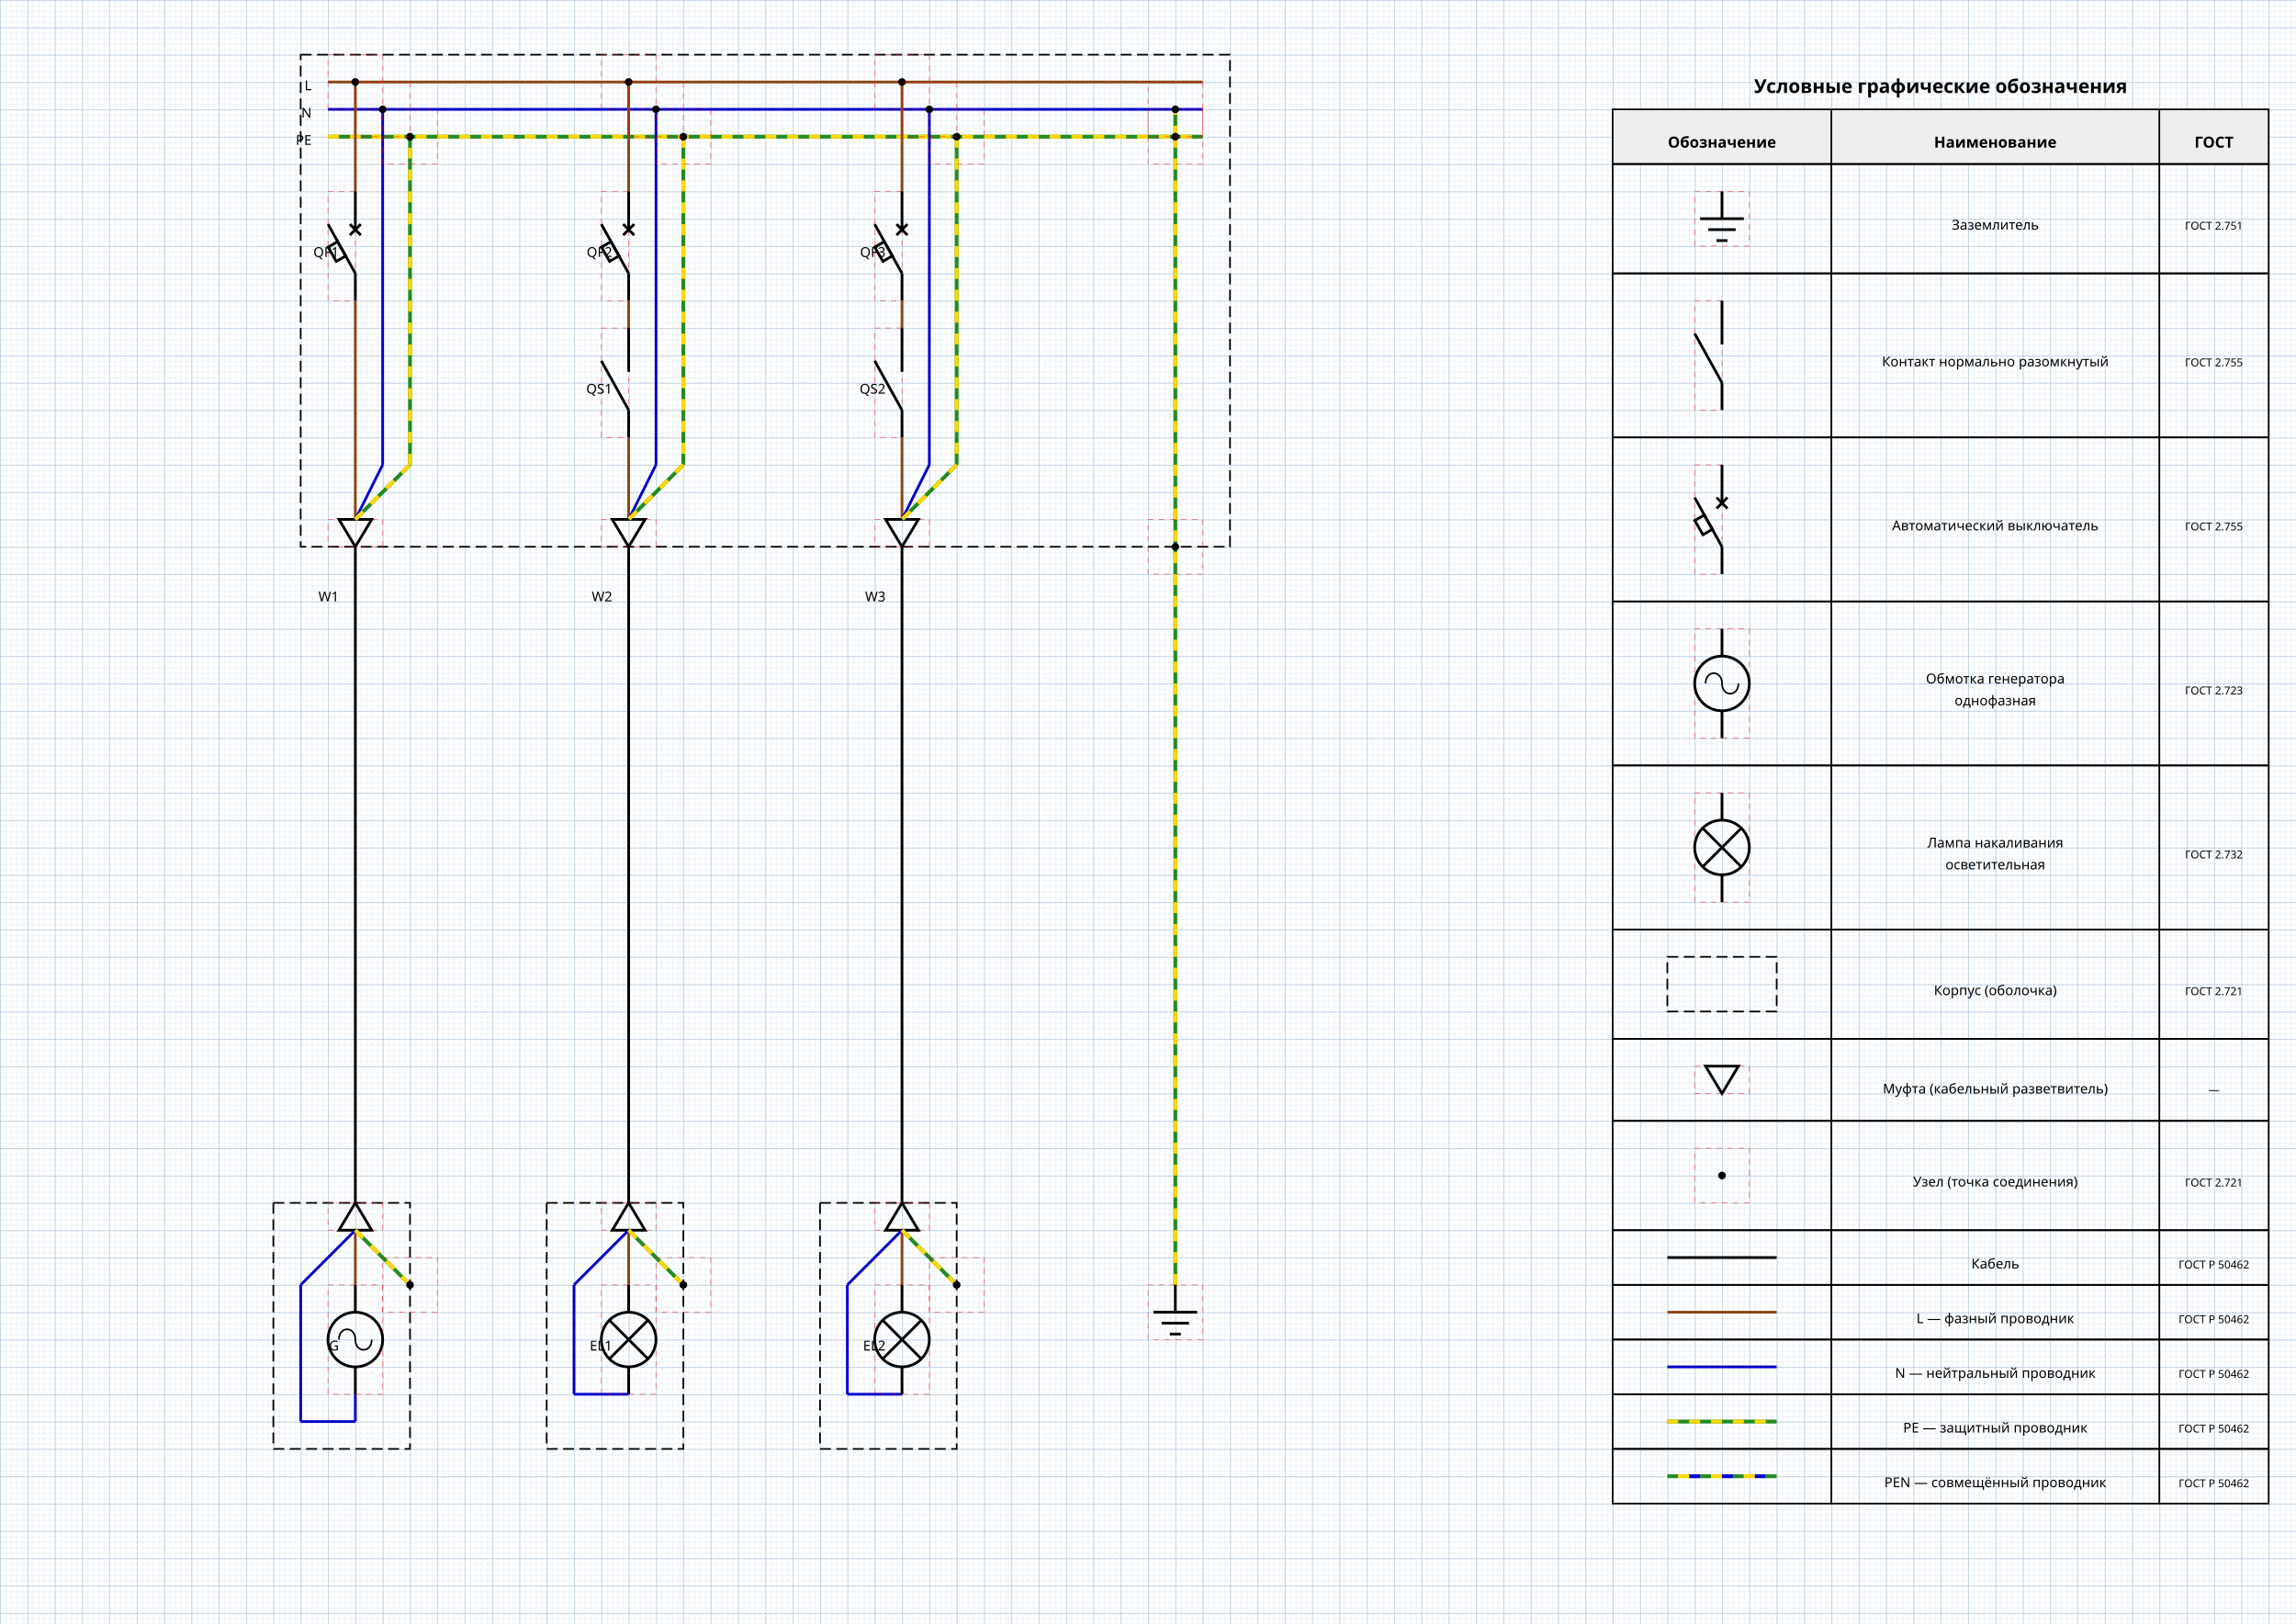
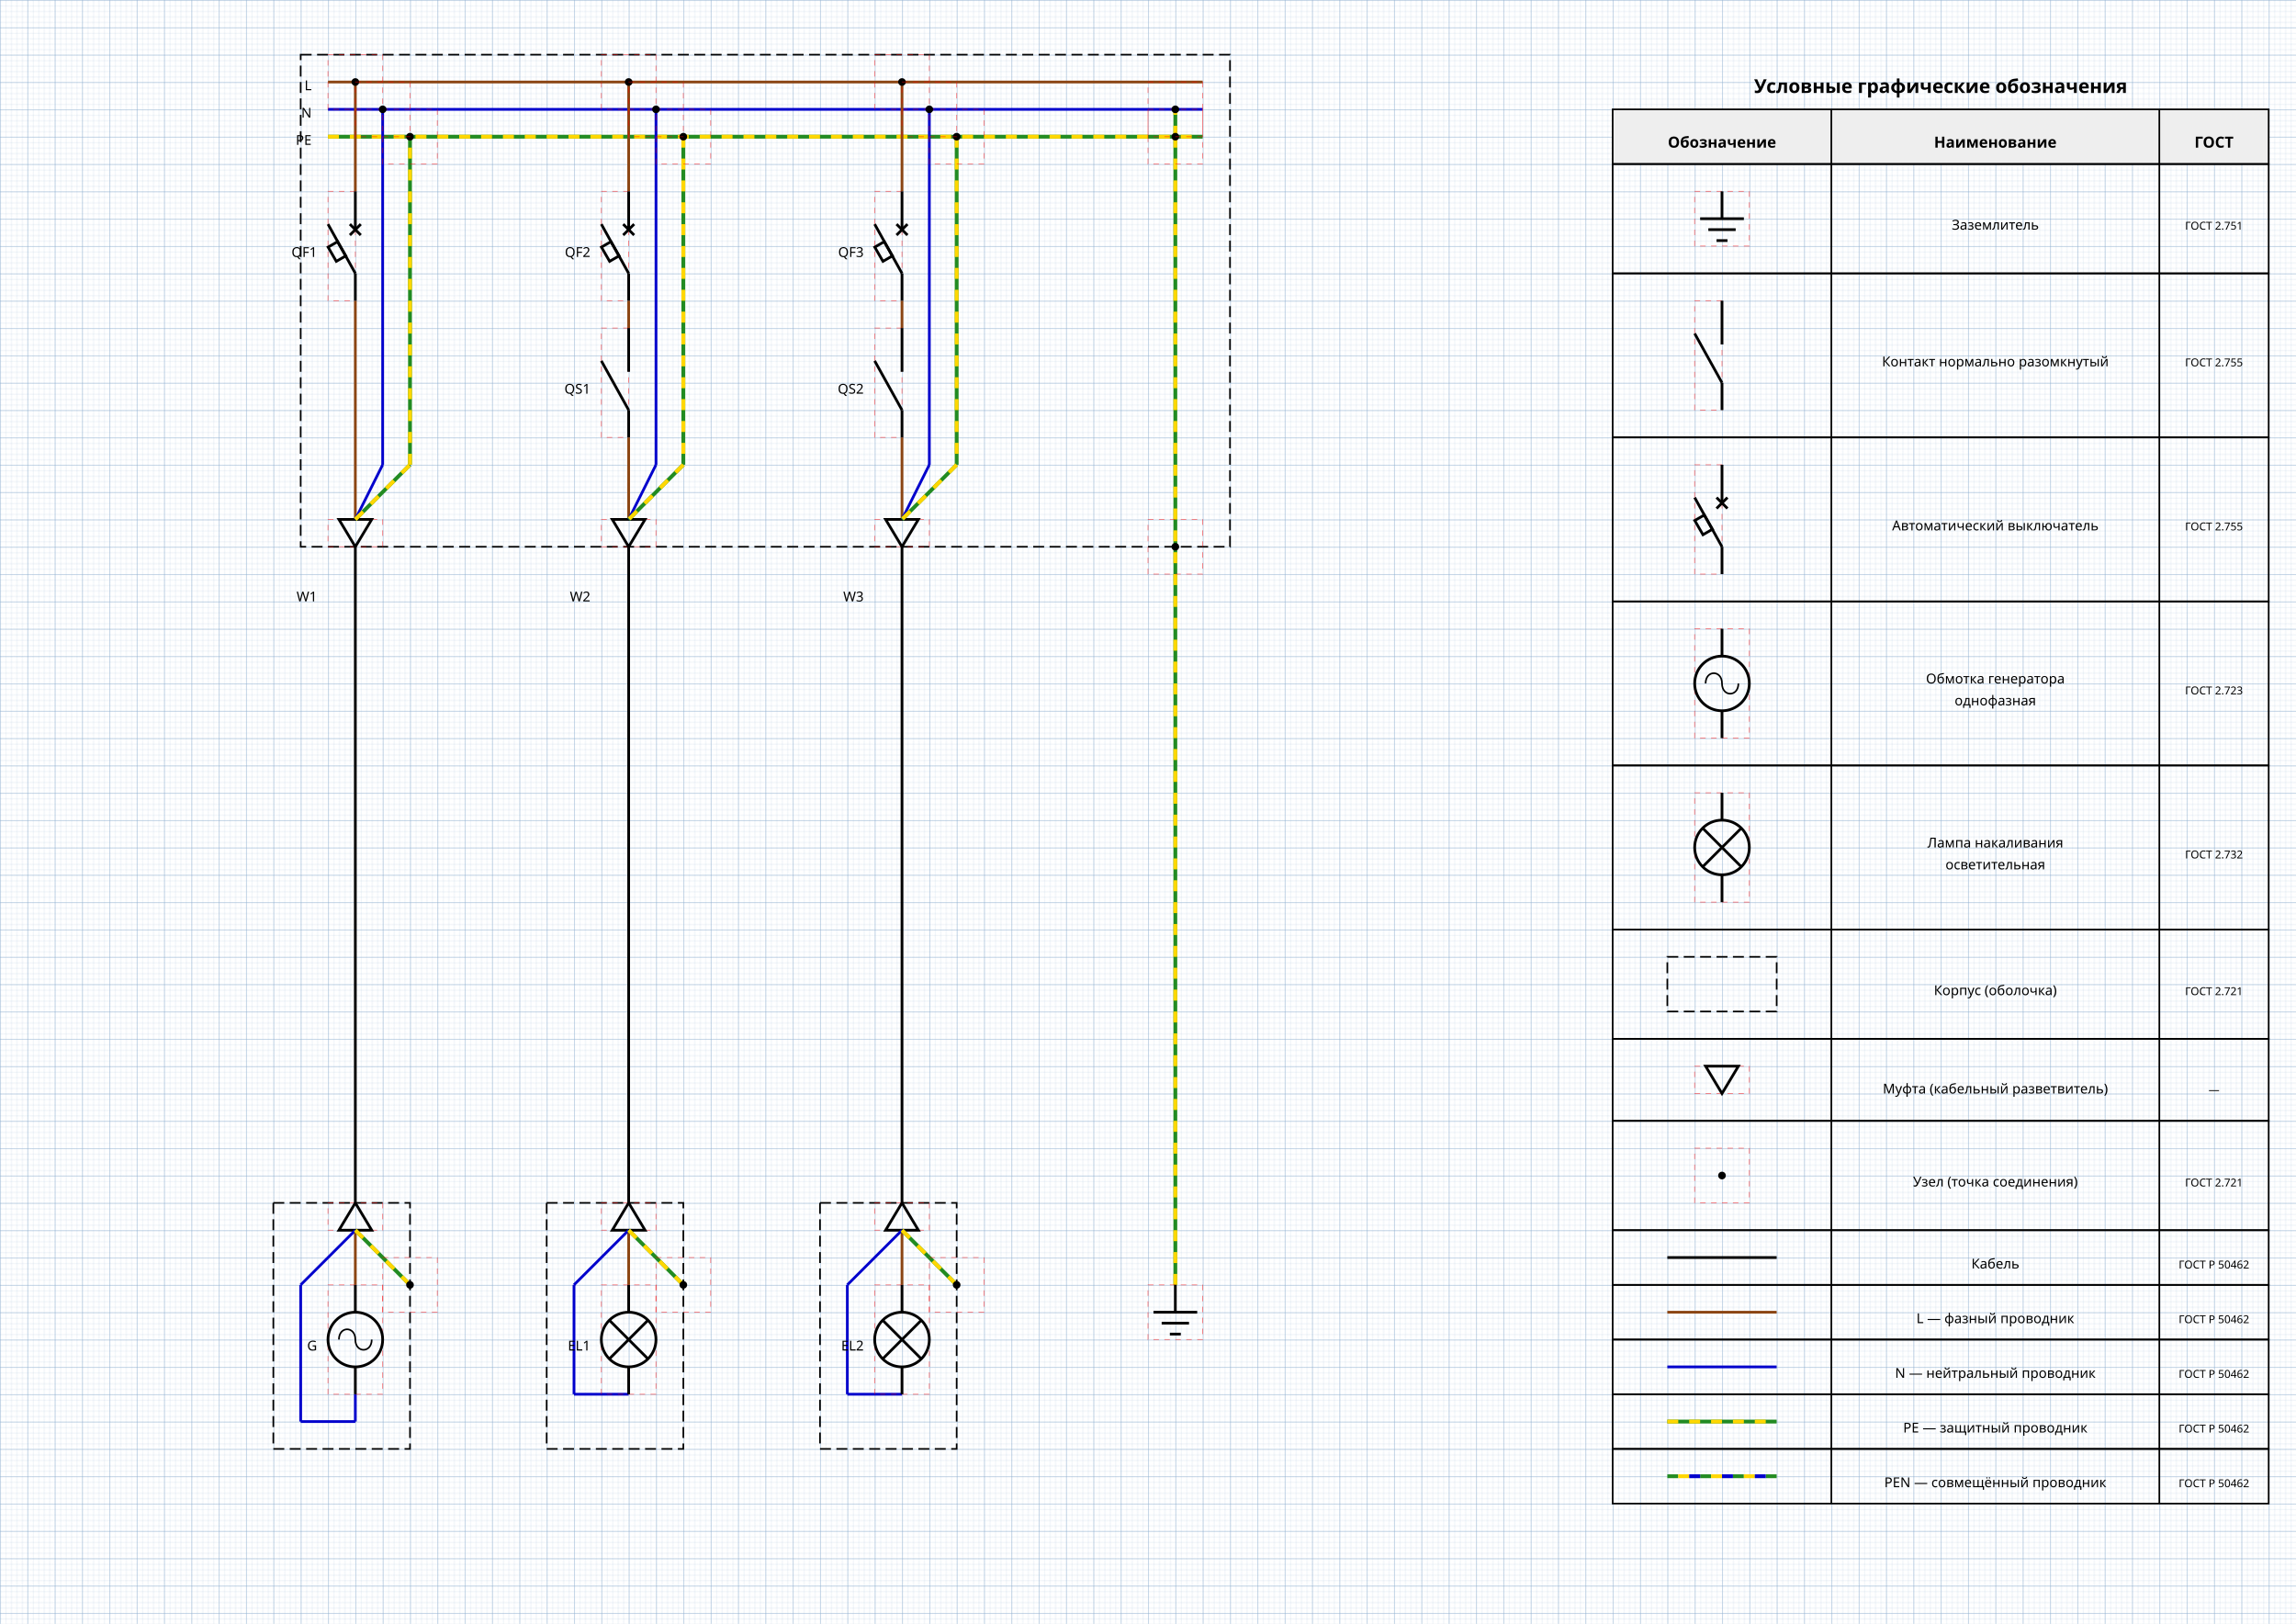
<svg xmlns="http://www.w3.org/2000/svg" width="420mm" height="297mm" viewBox="0 0 420 297">
  <rect width="420" height="297" fill="white" />
  <defs>
    <pattern id="mm1" width="1" height="1" patternUnits="userSpaceOnUse">
      <line x1="0" y1="0" x2="0" y2="1" stroke="#c8d8e8" stroke-width="0.1" />
      <line x1="0" y1="0" x2="1" y2="0" stroke="#c8d8e8" stroke-width="0.1" />
    </pattern>
    <pattern id="mm5" width="5" height="5" patternUnits="userSpaceOnUse">
      <rect width="5" height="5" fill="url(#mm1)" />
      <line x1="0" y1="0" x2="0" y2="5" stroke="#90b0d0" stroke-width="0.15" />
      <line x1="0" y1="0" x2="5" y2="0" stroke="#90b0d0" stroke-width="0.15" />
    </pattern>
    <symbol id="ugo-node" overflow="visible">
      <rect x="-5" y="-5" width="10" height="10" fill="none" stroke="red" stroke-width="0.15" stroke-dasharray="1,1" opacity="0.5" />
      <circle cx="0" cy="0" r="0.7" fill="black" stroke="none" />
    </symbol>
    <symbol id="ugo-ground" overflow="visible">
      <rect x="-5" y="0" width="10" height="10" fill="none" stroke="red" stroke-width="0.15" stroke-dasharray="1,1" opacity="0.5" />
      <g stroke="black" stroke-width="0.5">
        <line x1="0" y1="0" x2="0" y2="5" />
        <line x1="-4" y1="5" x2="4" y2="5" />
        <line x1="-2.5" y1="7" x2="2.5" y2="7" />
        <line x1="-1" y1="9" x2="1" y2="9" />
      </g>
    </symbol>
    <symbol id="ugo-contact" overflow="visible">
      <rect x="-5" y="0" width="5" height="20" fill="none" stroke="red" stroke-width="0.15" stroke-dasharray="1,1" opacity="0.5" />
      <g stroke="black" stroke-width="0.5" fill="none">
        <line x1="0" y1="0" x2="0" y2="8" />
        <line x1="0" y1="15" x2="-5" y2="6" />
        <line x1="0" y1="15" x2="0" y2="20" />
      </g>
    </symbol>
    <symbol id="ugo-breaker" overflow="visible">
      <rect x="-5" y="0" width="5" height="20" fill="none" stroke="red" stroke-width="0.15" stroke-dasharray="1,1" opacity="0.5" />
      <g stroke="black" stroke-width="0.5" fill="none">
        <line x1="0" y1="0" x2="0" y2="7" />
        <line x1="-1" y1="6" x2="1" y2="8" />
        <line x1="-1" y1="8" x2="1" y2="6" />
        <line x1="0" y1="15" x2="-5" y2="6" />
        <rect x="-2" y="-1.5" width="2" height="3" fill="none" stroke="black" stroke-width="0.5" transform="translate(-2.5, 10.5) rotate(-30)" />
        <line x1="0" y1="15" x2="0" y2="20" />
      </g>
    </symbol>
    <symbol id="ugo-generator" overflow="visible">
      <rect x="-5" y="0" width="10" height="20" fill="none" stroke="red" stroke-width="0.15" stroke-dasharray="1,1" opacity="0.5" />
      <g stroke="black" stroke-width="0.5" fill="none">
        <line x1="0" y1="0" x2="0" y2="5" />
        <circle cx="0" cy="10" r="5" />
        <path d="M-3,10 C-3,7.5 0,7.5 0,10 S3,12.5 3,10" stroke-width="0.3" />
        <line x1="0" y1="15" x2="0" y2="20" />
      </g>
    </symbol>
    <symbol id="ugo-lamp" overflow="visible">
      <rect x="-5" y="0" width="10" height="20" fill="none" stroke="red" stroke-width="0.15" stroke-dasharray="1,1" opacity="0.5" />
      <g stroke="black" stroke-width="0.5" fill="none">
        <line x1="0" y1="0" x2="0" y2="5" />
        <circle cx="0" cy="10" r="5" />
        <line x1="-3.5" y1="6.5" x2="3.5" y2="13.5" />
        <line x1="3.5" y1="6.5" x2="-3.5" y2="13.5" />
        <line x1="0" y1="15" x2="0" y2="20" />
      </g>
    </symbol>
    <symbol id="ugo-mufta" overflow="visible">
      <rect x="-5" y="0" width="10" height="5" fill="none" stroke="red" stroke-width="0.15" stroke-dasharray="1,1" opacity="0.5" />
      <polygon points="-3,0 3,0 0,5" stroke="black" stroke-width="0.5" fill="none" />
    </symbol>
  </defs>
  <rect width="420" height="297" fill="url(#mm5)" />
  <rect x="55" y="10" width="170" height="90" fill="none" stroke="black" stroke-width="0.3" stroke-dasharray="2,1" />
  <line x1="60" y1="15" x2="220" y2="15" stroke="#8B4513" stroke-width="0.5" />
  <line x1="60" y1="20" x2="220" y2="20" stroke="#0000CC" stroke-width="0.5" />
  <g stroke-width="0.7">
    <line x1="60" y1="25" x2="220" y2="25" stroke="#228B22" />
    <line x1="60" y1="25" x2="220" y2="25" stroke="#FFD700" stroke-dasharray="2,2" />
  </g>
  <rect x="50" y="220" width="25" height="45" fill="none" stroke="black" stroke-width="0.3" stroke-dasharray="2,1" />
  <rect x="100" y="220" width="25" height="45" fill="none" stroke="black" stroke-width="0.3" stroke-dasharray="2,1" />
  <rect x="150" y="220" width="25" height="45" fill="none" stroke="black" stroke-width="0.3" stroke-dasharray="2,1" />
  <g stroke="#8B4513" stroke-width="0.5">
    <line x1="65" y1="15" x2="65" y2="35" />
    <line x1="65" y1="55" x2="65" y2="95" />
    <line x1="65" y1="225" x2="65" y2="235" />
    <line x1="115" y1="15" x2="115" y2="35" />
    <line x1="115" y1="55" x2="115" y2="60" />
    <line x1="115" y1="80" x2="115" y2="95" />
    <line x1="115" y1="225" x2="115" y2="235" />
    <line x1="165" y1="15" x2="165" y2="35" />
    <line x1="165" y1="55" x2="165" y2="60" />
    <line x1="165" y1="80" x2="165" y2="95" />
    <line x1="165" y1="225" x2="165" y2="235" />
  </g>
  <use href="#ugo-breaker" x="65" y="35" />
  <use href="#ugo-breaker" x="115" y="35" />
  <use href="#ugo-contact" x="115" y="60" />
  <use href="#ugo-breaker" x="165" y="35" />
  <use href="#ugo-contact" x="165" y="60" />
  <use href="#ugo-mufta" x="65" y="95" />
  <line x1="65" y1="100" x2="65" y2="220" stroke="black" stroke-width="0.5" />
  <g transform="translate(65, 225) scale(1, -1)">
    <use href="#ugo-mufta" />
  </g>
  <use href="#ugo-mufta" x="115" y="95" />
  <line x1="115" y1="100" x2="115" y2="220" stroke="black" stroke-width="0.5" />
  <g transform="translate(115, 225) scale(1, -1)">
    <use href="#ugo-mufta" />
  </g>
  <use href="#ugo-mufta" x="165" y="95" />
  <line x1="165" y1="100" x2="165" y2="220" stroke="black" stroke-width="0.5" />
  <g transform="translate(165, 225) scale(1, -1)">
    <use href="#ugo-mufta" />
  </g>
  <g stroke="#0000CC" stroke-width="0.5">
    <line x1="70" y1="20" x2="70" y2="85" />
    <line x1="70" y1="85" x2="65" y2="95" />
    <line x1="65" y1="225" x2="55" y2="235" />
    <line x1="55" y1="235" x2="55" y2="260" />
    <line x1="55" y1="260" x2="65" y2="260" />
    <line x1="65" y1="260" x2="65" y2="255" />
    <line x1="120" y1="20" x2="120" y2="85" />
    <line x1="120" y1="85" x2="115" y2="95" />
    <line x1="115" y1="225" x2="105" y2="235" />
    <line x1="105" y1="235" x2="105" y2="255" />
    <line x1="105" y1="255" x2="115" y2="255" />
    <line x1="170" y1="20" x2="170" y2="85" />
    <line x1="170" y1="85" x2="165" y2="95" />
    <line x1="165" y1="225" x2="155" y2="235" />
    <line x1="155" y1="235" x2="155" y2="255" />
    <line x1="155" y1="255" x2="165" y2="255" />
  </g>
  <g stroke-width="0.7">
    <line x1="65" y1="95" x2="75" y2="85" stroke="#228B22" />
    <line x1="75" y1="85" x2="75" y2="25" stroke="#228B22" />
    <line x1="65" y1="225" x2="75" y2="235" stroke="#228B22" />
    <line x1="125" y1="25" x2="125" y2="85" stroke="#228B22" />
    <line x1="125" y1="85" x2="115" y2="95" stroke="#228B22" />
    <line x1="115" y1="225" x2="125" y2="235" stroke="#228B22" />
    <line x1="175" y1="25" x2="175" y2="85" stroke="#228B22" />
    <line x1="175" y1="85" x2="165" y2="95" stroke="#228B22" />
    <line x1="165" y1="225" x2="175" y2="235" stroke="#228B22" />
    <line x1="215" y1="25" x2="215" y2="20" stroke="#228B22" />
    <line x1="215" y1="25" x2="215" y2="235" stroke="#228B22" />
    <line x1="65" y1="95" x2="75" y2="85" stroke="#FFD700" stroke-dasharray="2,2" />
    <line x1="75" y1="85" x2="75" y2="25" stroke="#FFD700" stroke-dasharray="2,2" />
    <line x1="65" y1="225" x2="75" y2="235" stroke="#FFD700" stroke-dasharray="2,2" />
    <line x1="125" y1="25" x2="125" y2="85" stroke="#FFD700" stroke-dasharray="2,2" />
    <line x1="125" y1="85" x2="115" y2="95" stroke="#FFD700" stroke-dasharray="2,2" />
    <line x1="115" y1="225" x2="125" y2="235" stroke="#FFD700" stroke-dasharray="2,2" />
    <line x1="175" y1="25" x2="175" y2="85" stroke="#FFD700" stroke-dasharray="2,2" />
    <line x1="175" y1="85" x2="165" y2="95" stroke="#FFD700" stroke-dasharray="2,2" />
    <line x1="165" y1="225" x2="175" y2="235" stroke="#FFD700" stroke-dasharray="2,2" />
    <line x1="215" y1="25" x2="215" y2="20" stroke="#FFD700" stroke-dasharray="2,2" />
    <line x1="215" y1="25" x2="215" y2="235" stroke="#FFD700" stroke-dasharray="2,2" />
  </g>
  <use href="#ugo-node" x="75" y="235" />
  <use href="#ugo-node" x="75" y="25" />
  <use href="#ugo-node" x="125" y="25" />
  <use href="#ugo-node" x="125" y="235" />
  <use href="#ugo-node" x="175" y="25" />
  <use href="#ugo-node" x="175" y="235" />
  <use href="#ugo-node" x="215" y="25" />
  <use href="#ugo-node" x="215" y="100" />
  <use href="#ugo-node" x="65" y="15" />
  <use href="#ugo-node" x="115" y="15" />
  <use href="#ugo-node" x="165" y="15" />
  <use href="#ugo-node" x="70" y="20" />
  <use href="#ugo-node" x="120" y="20" />
  <use href="#ugo-node" x="170" y="20" />
  <use href="#ugo-node" x="215" y="20" />
  <use href="#ugo-generator" x="65" y="235" />
  <use href="#ugo-lamp" x="115" y="235" />
  <use href="#ugo-lamp" x="165" y="235" />
  <use href="#ugo-ground" x="215" y="235" />
  <g font-family="sans-serif" font-size="2.5" fill="black">
    <text x="57" y="16.5" text-anchor="end">L</text>
    <text x="57" y="21.5" text-anchor="end">N</text>
    <text x="57" y="26.5" text-anchor="end">PE</text>
-     <text x="62" y="47" text-anchor="end">QF1</text>
-     <text x="62" y="110" text-anchor="end">W1</text>
-     <text x="62" y="247" text-anchor="end">G</text>
-     <text x="112" y="47" text-anchor="end">QF2</text>
-     <text x="112" y="72" text-anchor="end">QS1</text>
-     <text x="112" y="110" text-anchor="end">W2</text>
-     <text x="112" y="247" text-anchor="end">EL1</text>
-     <text x="162" y="47" text-anchor="end">QF3</text>
-     <text x="162" y="72" text-anchor="end">QS2</text>
-     <text x="162" y="110" text-anchor="end">W3</text>
-     <text x="162" y="247" text-anchor="end">EL2</text>
+     <text x="58" y="47" text-anchor="end">QF1</text>
+     <text x="58" y="110" text-anchor="end">W1</text>
+     <text x="58" y="247" text-anchor="end">G</text>
+     <text x="108" y="47" text-anchor="end">QF2</text>
+     <text x="108" y="72" text-anchor="end">QS1</text>
+     <text x="108" y="110" text-anchor="end">W2</text>
+     <text x="108" y="247" text-anchor="end">EL1</text>
+     <text x="158" y="47" text-anchor="end">QF3</text>
+     <text x="158" y="72" text-anchor="end">QS2</text>
+     <text x="158" y="110" text-anchor="end">W3</text>
+     <text x="158" y="247" text-anchor="end">EL2</text>
  </g>
  <g transform="translate(295, 20)" stroke="black" stroke-width="0.3" font-family="sans-serif">
    <text x="60" y="-3" font-size="3.5" font-weight="bold" text-anchor="middle" stroke="none" fill="black">Условные графические обозначения</text>
    <rect x="0" y="0" width="120" height="10" fill="#eee" stroke="black" />
    <text x="20" y="7" font-size="2.8" text-anchor="middle" stroke="none" fill="black" font-weight="bold">Обозначение</text>
    <text x="70" y="7" font-size="2.8" text-anchor="middle" stroke="none" fill="black" font-weight="bold">Наименование</text>
    <text x="110" y="7" font-size="2.8" text-anchor="middle" stroke="none" fill="black" font-weight="bold">ГОСТ</text>
    <line x1="40" y1="0" x2="40" y2="10" />
    <line x1="100" y1="0" x2="100" y2="10" />
    <rect x="0" y="10" width="120" height="20" fill="none" stroke="black" />
    <line x1="40" y1="10" x2="40" y2="30" />
    <line x1="100" y1="10" x2="100" y2="30" />
    <use href="#ugo-ground" x="20" y="15" />
    <text x="70" y="22" font-size="2.5" text-anchor="middle" stroke="none" fill="black">Заземлитель</text>
    <text x="110" y="22" font-size="2" text-anchor="middle" stroke="none" fill="black">ГОСТ 2.751</text>
    <rect x="0" y="30" width="120" height="30" fill="none" stroke="black" />
    <line x1="40" y1="30" x2="40" y2="60" />
    <line x1="100" y1="30" x2="100" y2="60" />
    <use href="#ugo-contact" x="20" y="35" />
    <text x="70" y="47" font-size="2.5" text-anchor="middle" stroke="none" fill="black">Контакт нормально разомкнутый</text>
    <text x="110" y="47" font-size="2" text-anchor="middle" stroke="none" fill="black">ГОСТ 2.755</text>
    <rect x="0" y="60" width="120" height="30" fill="none" stroke="black" />
    <line x1="40" y1="60" x2="40" y2="90" />
    <line x1="100" y1="60" x2="100" y2="90" />
    <use href="#ugo-breaker" x="20" y="65" />
    <text x="70" y="77" font-size="2.5" text-anchor="middle" stroke="none" fill="black">Автоматический выключатель</text>
    <text x="110" y="77" font-size="2" text-anchor="middle" stroke="none" fill="black">ГОСТ 2.755</text>
    <rect x="0" y="90" width="120" height="30" fill="none" stroke="black" />
    <line x1="40" y1="90" x2="40" y2="120" />
    <line x1="100" y1="90" x2="100" y2="120" />
    <use href="#ugo-generator" x="20" y="95" />
    <text x="70" y="105" font-size="2.5" text-anchor="middle" stroke="none" fill="black">Обмотка генератора</text>
    <text x="70" y="109" font-size="2.5" text-anchor="middle" stroke="none" fill="black">однофазная</text>
    <text x="110" y="107" font-size="2" text-anchor="middle" stroke="none" fill="black">ГОСТ 2.723</text>
    <rect x="0" y="120" width="120" height="30" fill="none" stroke="black" />
    <line x1="40" y1="120" x2="40" y2="150" />
    <line x1="100" y1="120" x2="100" y2="150" />
    <use href="#ugo-lamp" x="20" y="125" />
    <text x="70" y="135" font-size="2.5" text-anchor="middle" stroke="none" fill="black">Лампа накаливания</text>
    <text x="70" y="139" font-size="2.5" text-anchor="middle" stroke="none" fill="black">осветительная</text>
    <text x="110" y="137" font-size="2" text-anchor="middle" stroke="none" fill="black">ГОСТ 2.732</text>
    <rect x="0" y="150" width="120" height="20" fill="none" stroke="black" />
    <line x1="40" y1="150" x2="40" y2="170" />
    <line x1="100" y1="150" x2="100" y2="170" />
    <rect x="10" y="155" width="20" height="10" fill="none" stroke="black" stroke-dasharray="2,1" />
    <text x="70" y="162" font-size="2.5" text-anchor="middle" stroke="none" fill="black">Корпус (оболочка)</text>
    <text x="110" y="162" font-size="2" text-anchor="middle" stroke="none" fill="black">ГОСТ 2.721</text>
    <rect x="0" y="170" width="120" height="15" fill="none" stroke="black" />
    <line x1="40" y1="170" x2="40" y2="185" />
    <line x1="100" y1="170" x2="100" y2="185" />
    <use href="#ugo-mufta" x="20" y="175" />
    <text x="70" y="180" font-size="2.5" text-anchor="middle" stroke="none" fill="black">Муфта (кабельный разветвитель)</text>
    <text x="110" y="180" font-size="2" text-anchor="middle" stroke="none" fill="black">—</text>
    <rect x="0" y="185" width="120" height="20" fill="none" stroke="black" />
    <line x1="40" y1="185" x2="40" y2="205" />
    <line x1="100" y1="185" x2="100" y2="205" />
    <use href="#ugo-node" x="20" y="195" />
    <text x="70" y="197" font-size="2.5" text-anchor="middle" stroke="none" fill="black">Узел (точка соединения)</text>
    <text x="110" y="197" font-size="2" text-anchor="middle" stroke="none" fill="black">ГОСТ 2.721</text>
    <rect x="0" y="205" width="120" height="10" fill="none" stroke="black" />
    <line x1="40" y1="205" x2="40" y2="215" />
    <line x1="100" y1="205" x2="100" y2="215" />
    <line x1="10" y1="210" x2="30" y2="210" stroke="black" stroke-width="0.5" />
    <text x="70" y="212" font-size="2.5" text-anchor="middle" stroke="none" fill="black">Кабель</text>
    <text x="110" y="212" font-size="2" text-anchor="middle" stroke="none" fill="black">ГОСТ Р 50462</text>
    <rect x="0" y="215" width="120" height="10" fill="none" stroke="black" />
    <line x1="40" y1="215" x2="40" y2="225" />
    <line x1="100" y1="215" x2="100" y2="225" />
    <line x1="10" y1="220" x2="30" y2="220" stroke="#8B4513" stroke-width="0.5" />
    <text x="70" y="222" font-size="2.5" text-anchor="middle" stroke="none" fill="black">L — фазный проводник</text>
    <text x="110" y="222" font-size="2" text-anchor="middle" stroke="none" fill="black">ГОСТ Р 50462</text>
    <rect x="0" y="225" width="120" height="10" fill="none" stroke="black" />
    <line x1="40" y1="225" x2="40" y2="235" />
    <line x1="100" y1="225" x2="100" y2="235" />
    <line x1="10" y1="230" x2="30" y2="230" stroke="#0000CC" stroke-width="0.5" />
    <text x="70" y="232" font-size="2.5" text-anchor="middle" stroke="none" fill="black">N — нейтральный проводник</text>
    <text x="110" y="232" font-size="2" text-anchor="middle" stroke="none" fill="black">ГОСТ Р 50462</text>
    <rect x="0" y="235" width="120" height="10" fill="none" stroke="black" />
    <line x1="40" y1="235" x2="40" y2="245" />
    <line x1="100" y1="235" x2="100" y2="245" />
    <line x1="10" y1="240" x2="30" y2="240" stroke="#228B22" stroke-width="0.7" />
    <line x1="10" y1="240" x2="30" y2="240" stroke="#FFD700" stroke-width="0.7" stroke-dasharray="2,2" />
    <text x="70" y="242" font-size="2.5" text-anchor="middle" stroke="none" fill="black">PE — защитный проводник</text>
    <text x="110" y="242" font-size="2" text-anchor="middle" stroke="none" fill="black">ГОСТ Р 50462</text>
    <rect x="0" y="245" width="120" height="10" fill="none" stroke="black" />
    <line x1="40" y1="245" x2="40" y2="255" />
    <line x1="100" y1="245" x2="100" y2="255" />
    <line x1="10" y1="250" x2="30" y2="250" stroke="#228B22" stroke-width="0.7" stroke-dasharray="2,4" stroke-dashoffset="0" />
    <line x1="10" y1="250" x2="30" y2="250" stroke="#FFD700" stroke-width="0.7" stroke-dasharray="2,4" stroke-dashoffset="4" />
    <line x1="10" y1="250" x2="30" y2="250" stroke="#0000CC" stroke-width="0.7" stroke-dasharray="2,4" stroke-dashoffset="2" />
    <text x="70" y="252" font-size="2.5" text-anchor="middle" stroke="none" fill="black">PEN — совмещённый проводник</text>
    <text x="110" y="252" font-size="2" text-anchor="middle" stroke="none" fill="black">ГОСТ Р 50462</text>
  </g>
</svg>
